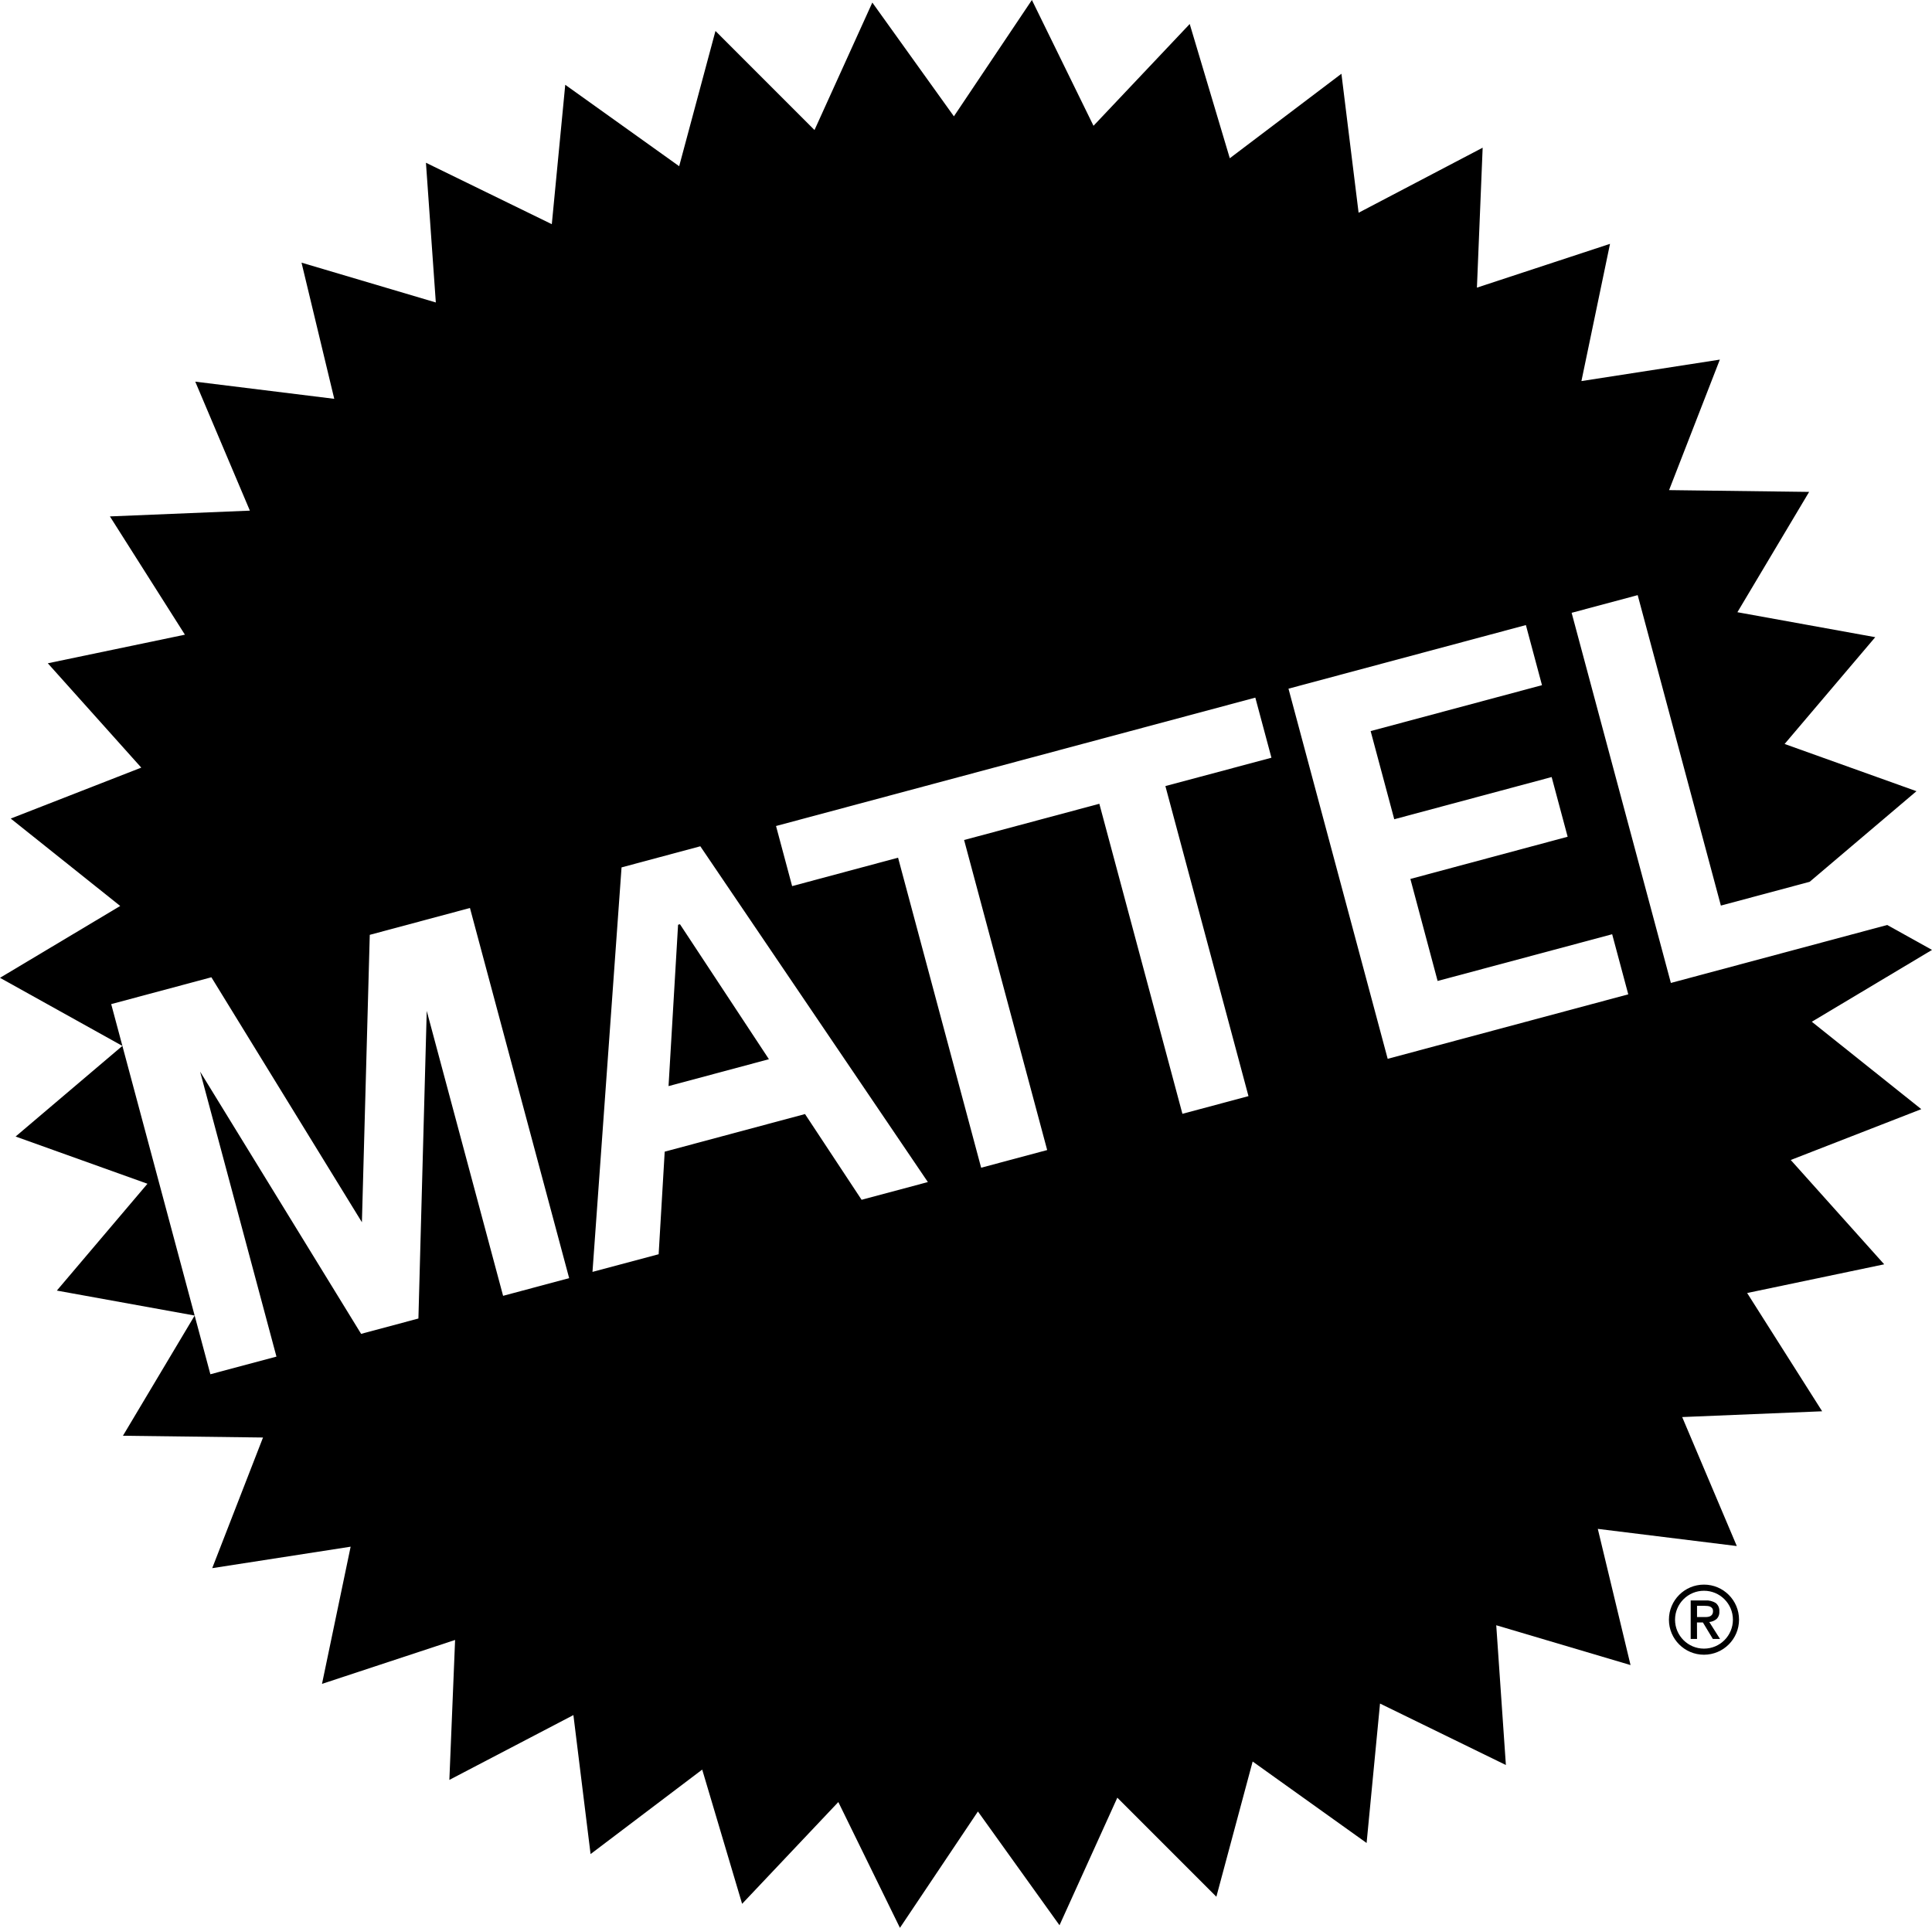
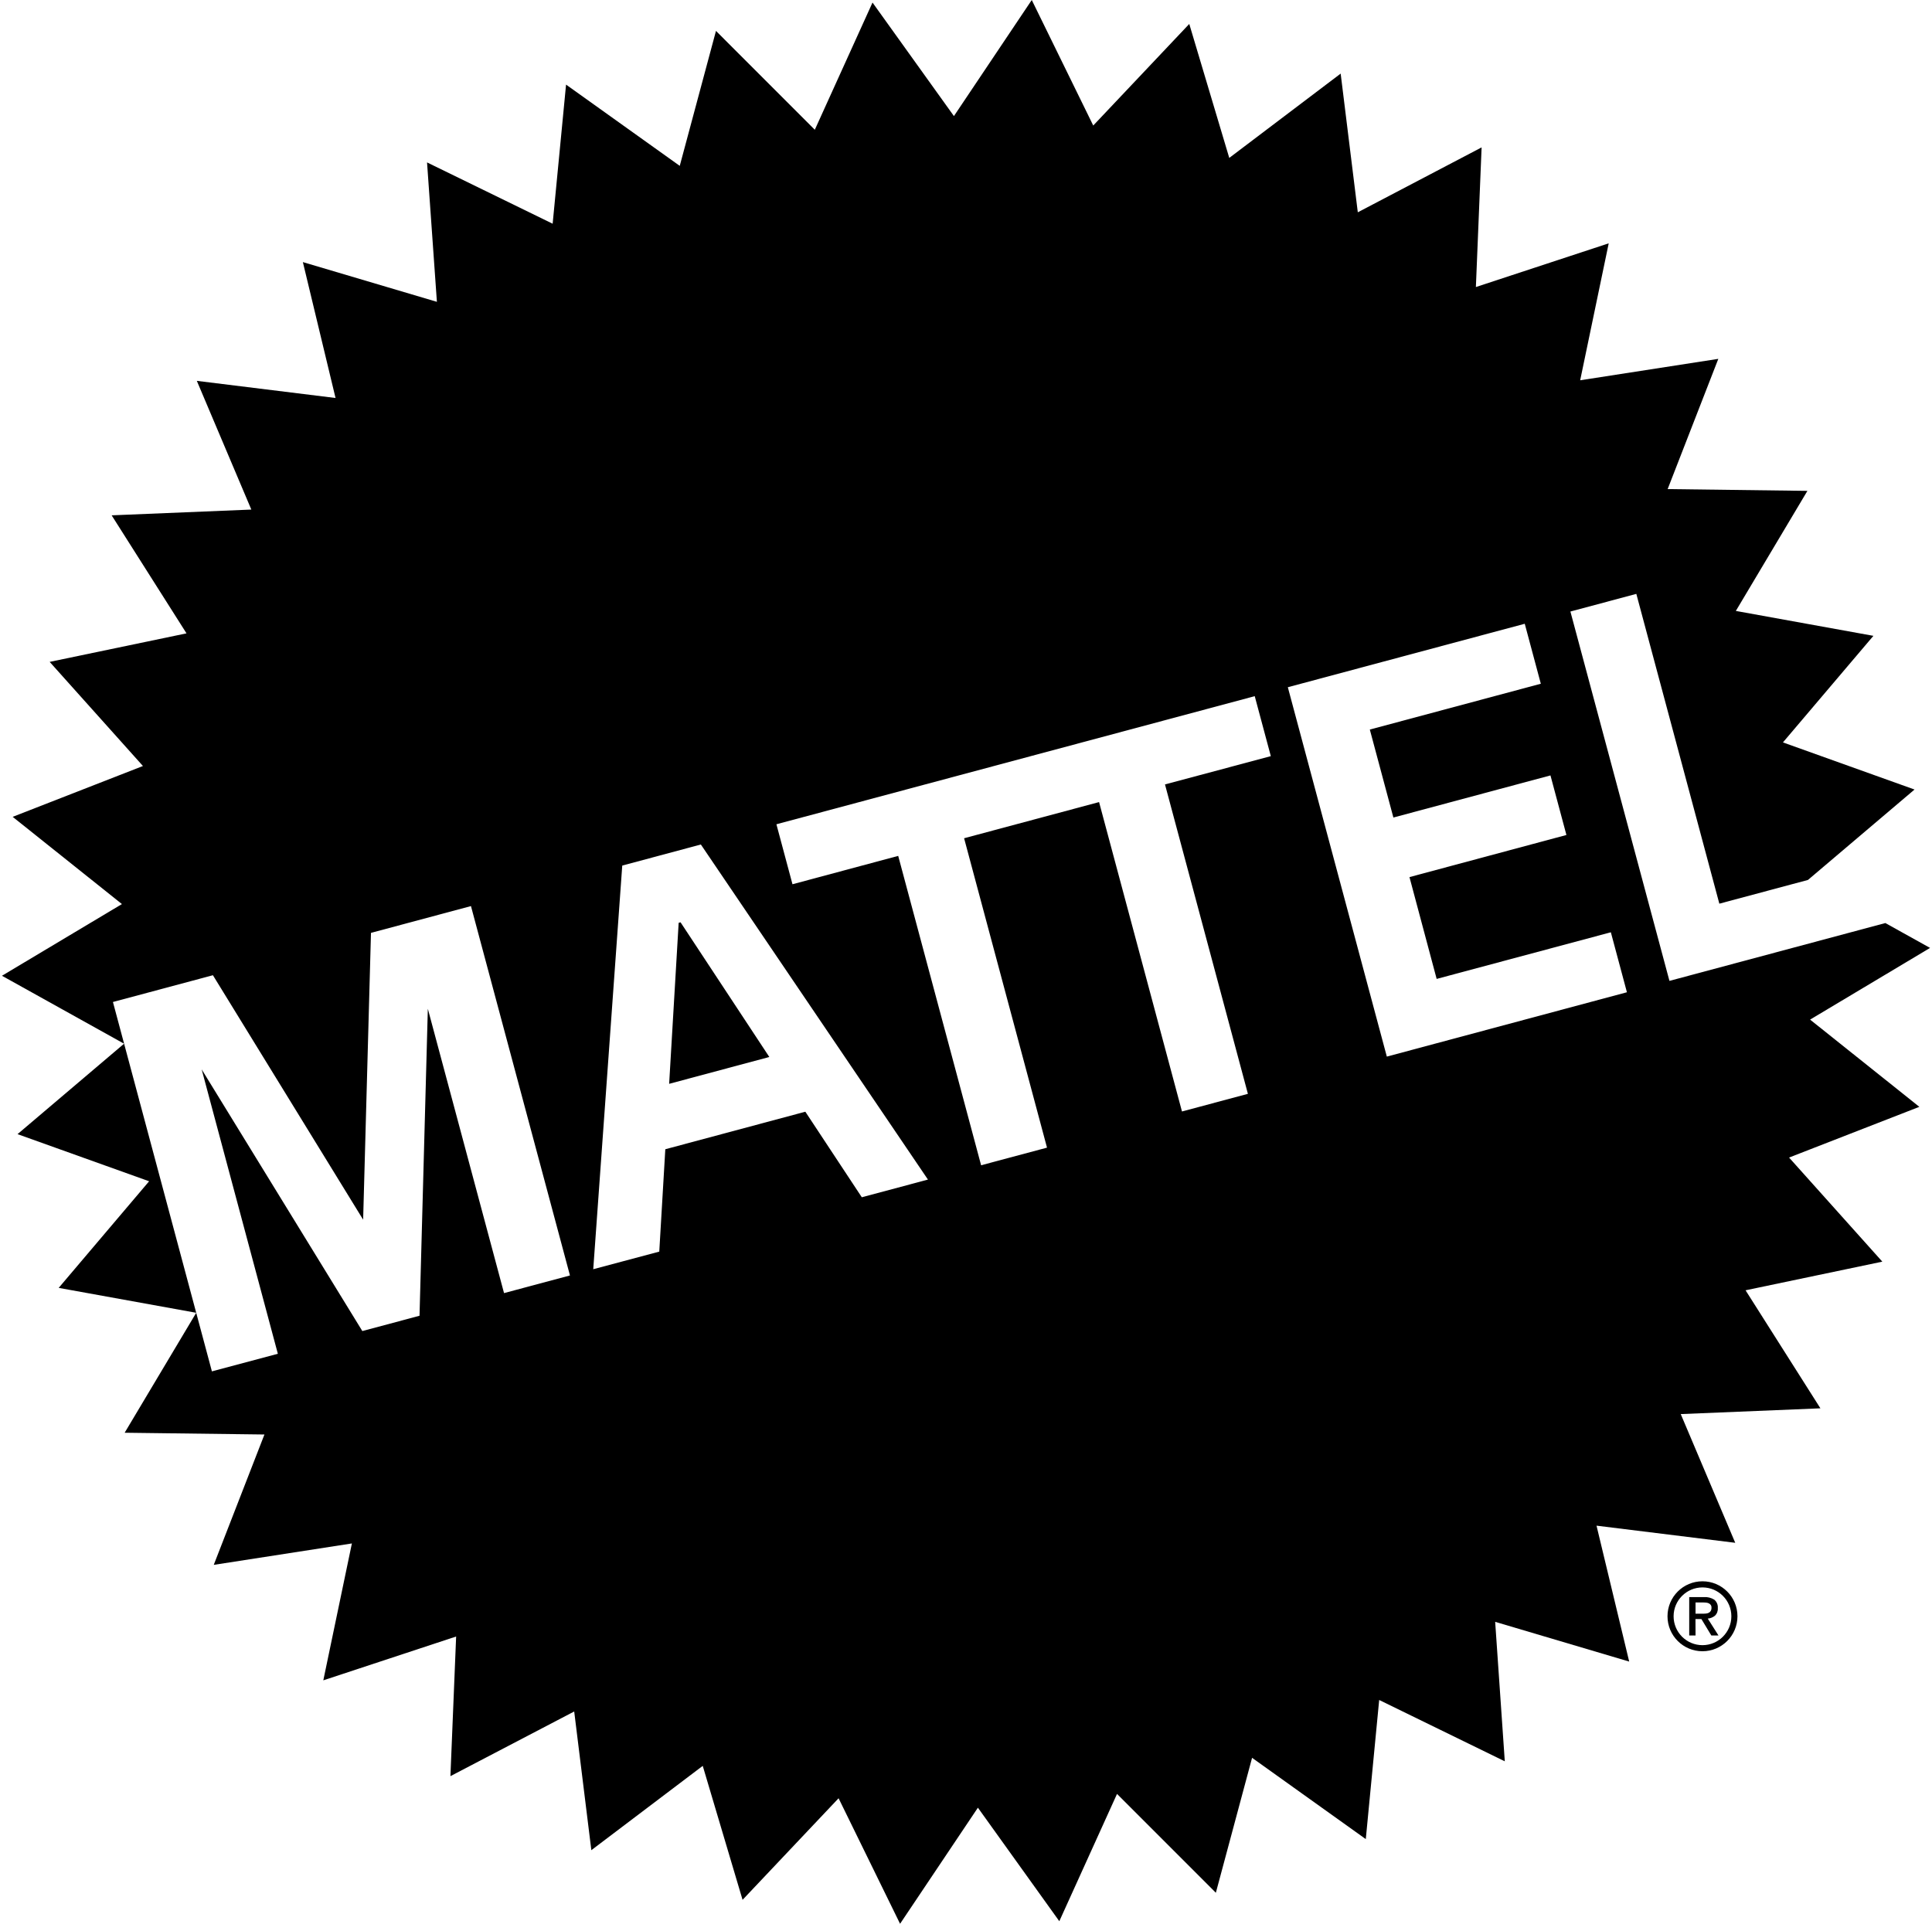
- <svg xmlns="http://www.w3.org/2000/svg" viewBox="0 0 899.99 898.06" fill="currentcolor">
+ <svg xmlns="http://www.w3.org/2000/svg" width="130" height="129.458" viewBox="0 0 899.99 898.06" fill="currentcolor">
  <path d="m315.87 430.81-4.44 75.17 46.76-12.53-41.44-62.88-.88.24z" />
  <path d="m844 476 56-33.47-20.87-11.61-100.78 27-46.23-172.43 30.77-8.24 38.75 144.63L843 410.8l49.75-42.21-61.42-22 42.22-49.75-64.21-11.63 33.41-56.05-65.24-.83 23.65-60.8-64.48 10L750 113.6 688 134l2.67-65.19-57.79 30.3-8-64.75-52 39.36-18.67-62.54-44.82 47.42L480.69 0l-36.33 54.19-38-53-26.94 59.39-46.13-46.15-16.91 63-53.07-37.93-6.26 64.94-58.63-28.62 4.6 65.09-62.56-18.55 15.25 63.44-64.75-8 25.44 60.09-65.2 2.69 34.94 55.1L22.27 309l43.54 48.61L5 381.34l51 40.72-56 33.47 57 31.72-49.73 42.22 61.42 22-42.21 49.77 64.2 11.63-33.41 56 65.25.82-23.66 60.86 64.48-10L150 784.46 212 764l-2.67 65.19L267.11 799l8 64.75 52-39.36 18.59 62.54 44.82-47.42 28.7 58.6 36.33-54.2 38 53 26.94-59.43 46.13 46.15 16.91-63 53.08 37.95 6.25-64.95 58.63 28.63-4.49-65.11 62.56 18.55-15.25-63.45 64.75 8-25.44-60.09 65.2-2.69-34.94-55.1L877.72 589l-43.53-48.6L895 516.72ZM234.36 603.68l-35.57-132.74-3.88 143.31-26.69 7.15-75-122.17L128.78 632 98 640.22 51.8 467.78l46.67-12.5 70.12 114.12 3.66-133.89L218.92 423l46.21 172.44Zm167-44.74L375 519l-65.36 17.52-2.82 47.79-30.82 8.22 13.54-188.44 36.69-9.84 106 156.43Zm141.52-192.73 38.7 144.44-30.77 8.24-38.7-144.44-63 16.88 38.7 144.44-30.76 8.23-38.7-144.43L369 412.81l-7.5-28L584.77 325l7.51 28Zm103.55 127.06-46.21-172.44 110.59-29.63 7.5 28-79.82 21.39 11 41.07L722.81 362l7.45 27.81L657 409.47 669.69 457 751 435.23l7.5 28Z" />
  <path d="m584.77 324.97-223.32 59.84 7.5 28 49.4-13.24 38.7 144.44 30.77-8.24-38.7-144.44 62.99-16.88 38.7 144.44 30.77-8.25-38.7-144.43 49.4-13.24-7.51-28zM172.25 435.51l-3.66 133.89-70.12-114.12-46.67 12.5L98 640.22l30.78-8.25-35.57-132.74 75.01 122.17 26.69-7.15 3.88-143.31 35.57 132.74 30.77-8.24L218.93 423l-46.68 12.51zM751.04 435.23l-81.35 21.79-12.74-47.55 73.31-19.64-7.45-27.81-73.31 19.65-11-41.08 79.81-21.39-7.5-28-110.59 29.63 46.21 172.44 112.11-30.04-7.5-28zM326.21 394.25l-36.69 9.84L276 592.53l30.83-8.26 2.82-47.79L375 519l26.34 40 30.83-8.26ZM311.43 506l4.44-75.17.88-.24 41.44 62.88ZM801.64 421.88l-38.75-144.63-30.77 8.24 46.21 172.44 100.79-27.01-36.15-20.11v-.01l-41.33 11.08z" fill="transparent" />
  <path d="M790.53 763.52h-2.95v-17.93h6.8a8.23 8.23 0 0 1 4.89 1.21 4.57 4.57 0 0 1 1.65 3.94 4.39 4.39 0 0 1-1.34 3.55 6.16 6.16 0 0 1-3.34 1.35l5 7.88h-3.34l-4.63-7.67h-2.77Zm3.29-10.18c.55 0 1.07 0 1.58-.06a3.57 3.57 0 0 0 1.32-.37 2.39 2.39 0 0 0 .91-.85 2.84 2.84 0 0 0 .34-1.53 2.11 2.11 0 0 0-.36-1.3 2.59 2.59 0 0 0-.93-.74 3.89 3.89 0 0 0-1.26-.32 12.41 12.41 0 0 0-1.34-.07h-3.55v5.24Z" />
  <path d="M793.77 770.88a16.33 16.33 0 1 1 16.33-16.33 16.35 16.35 0 0 1-16.33 16.33Zm0-29.8a13.48 13.48 0 1 0 13.48 13.47 13.48 13.48 0 0 0-13.48-13.47Z" />
</svg>
